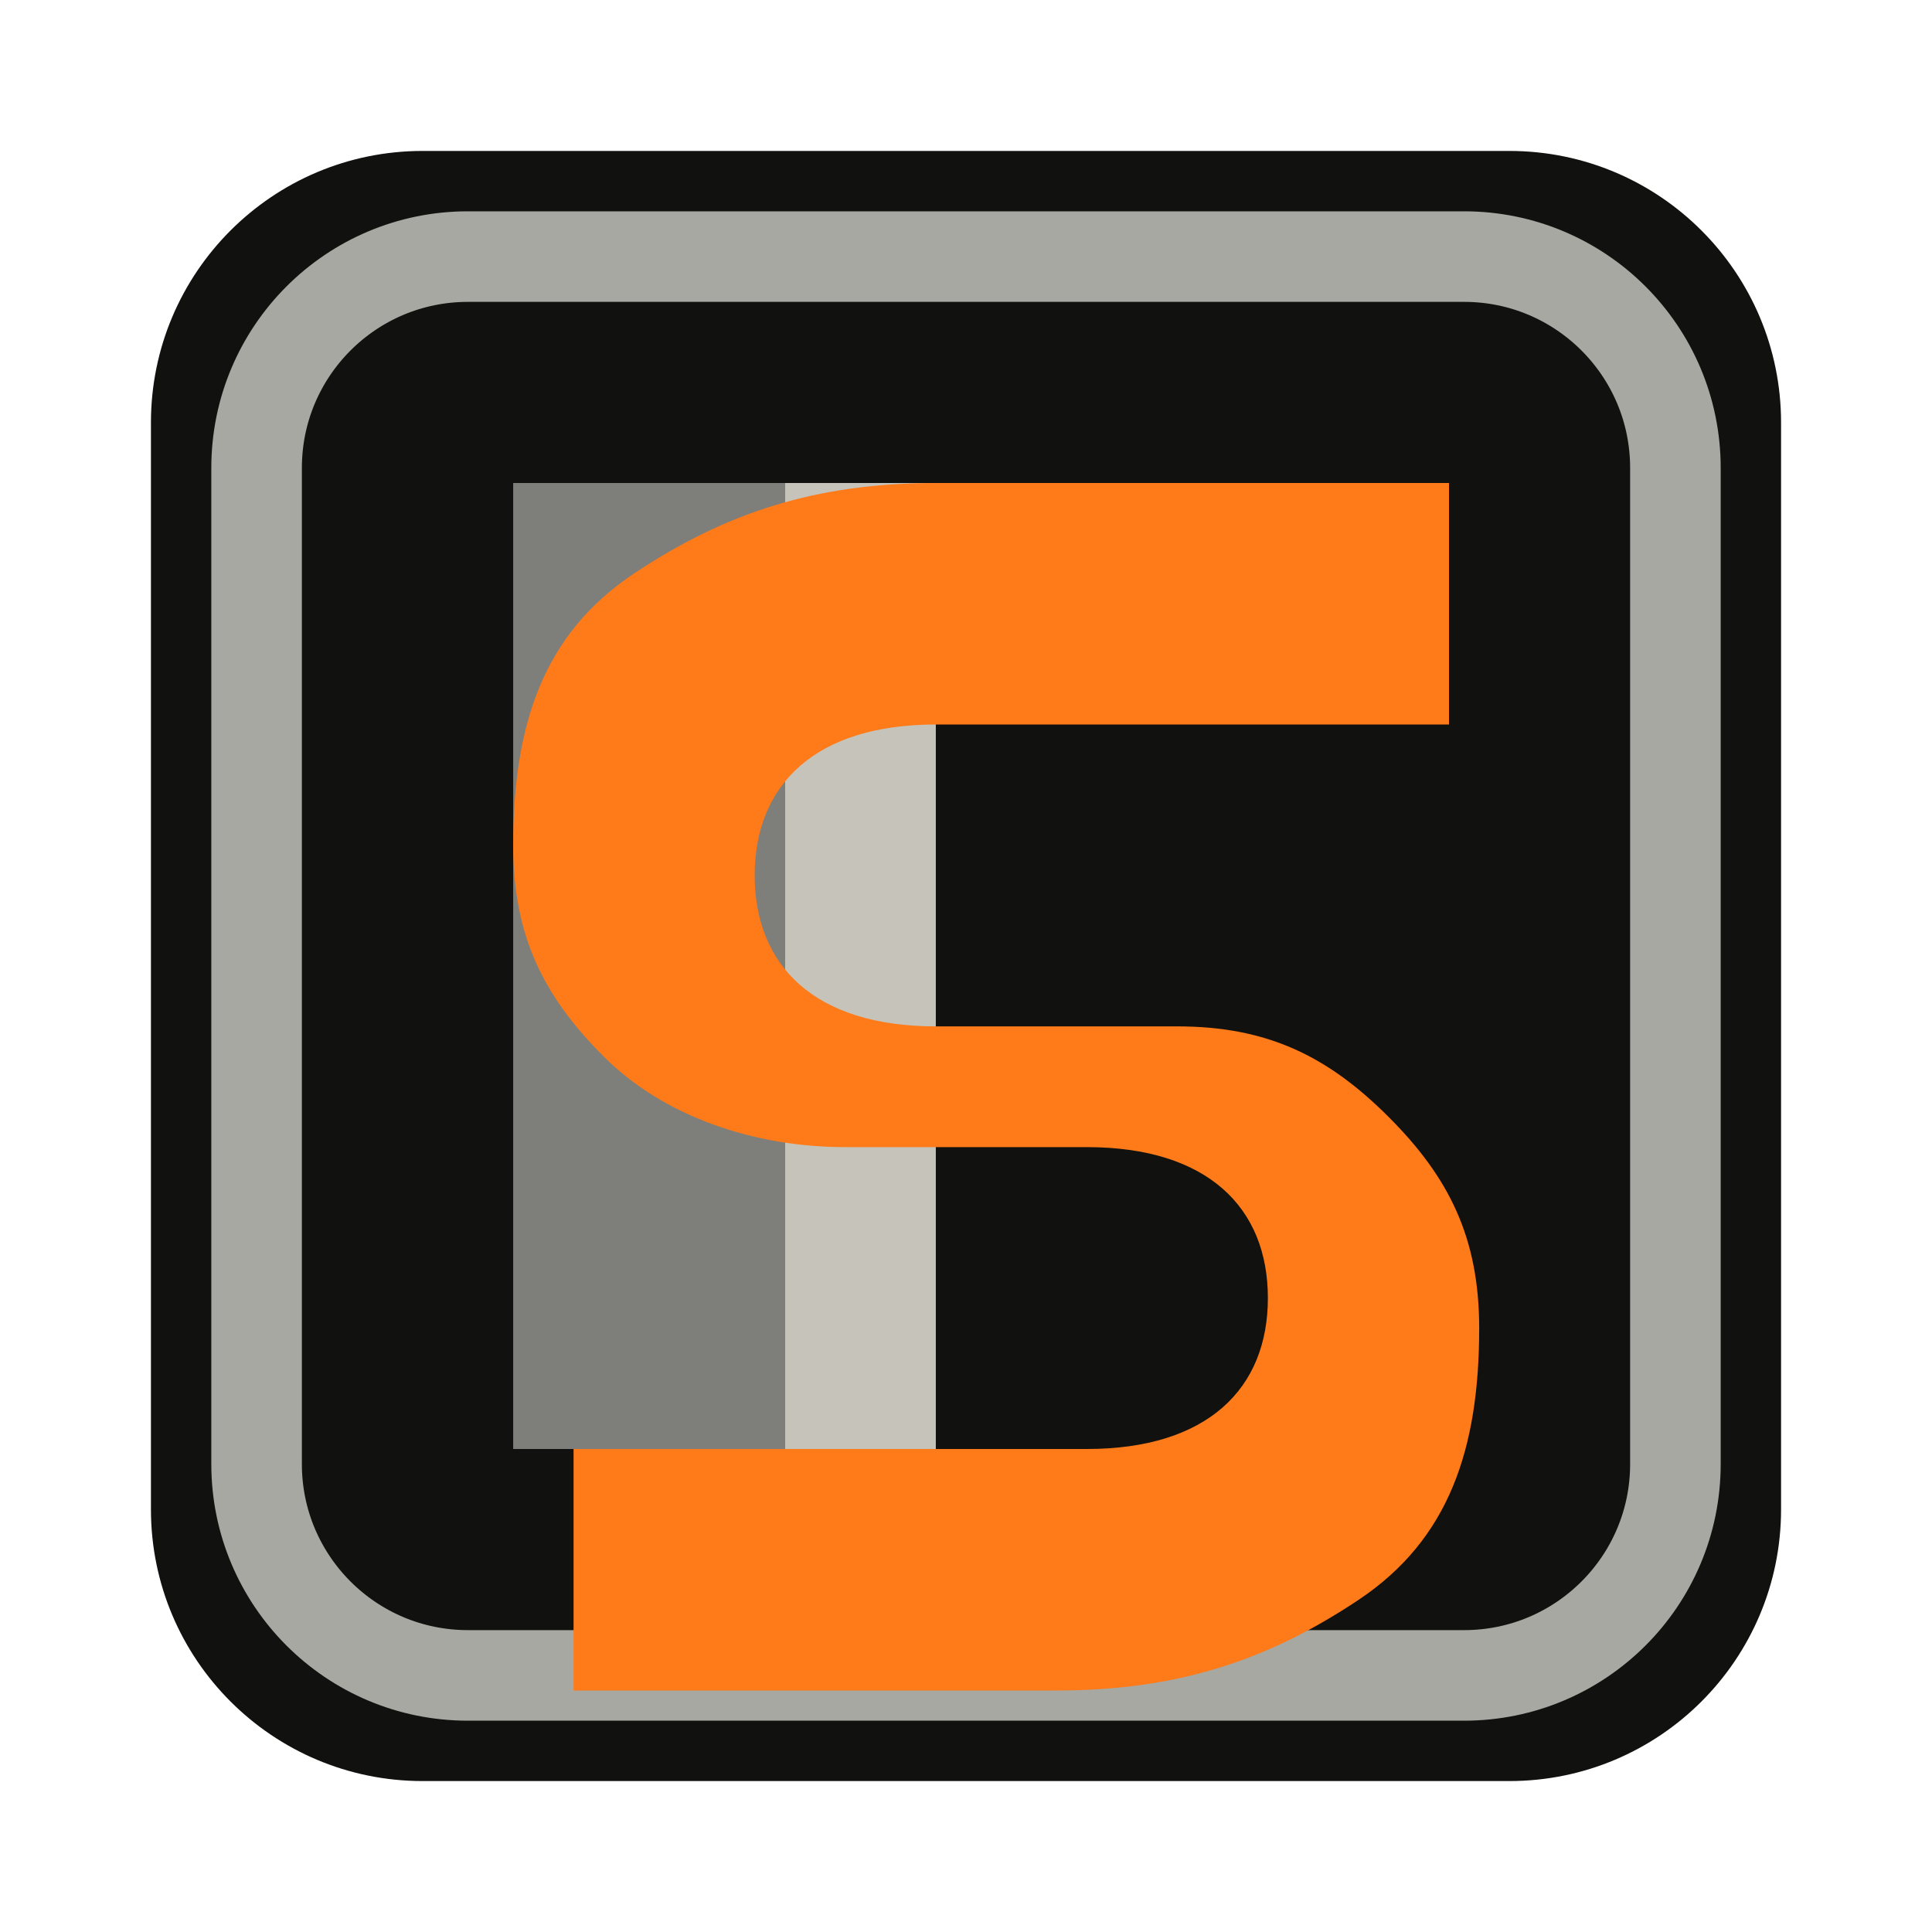
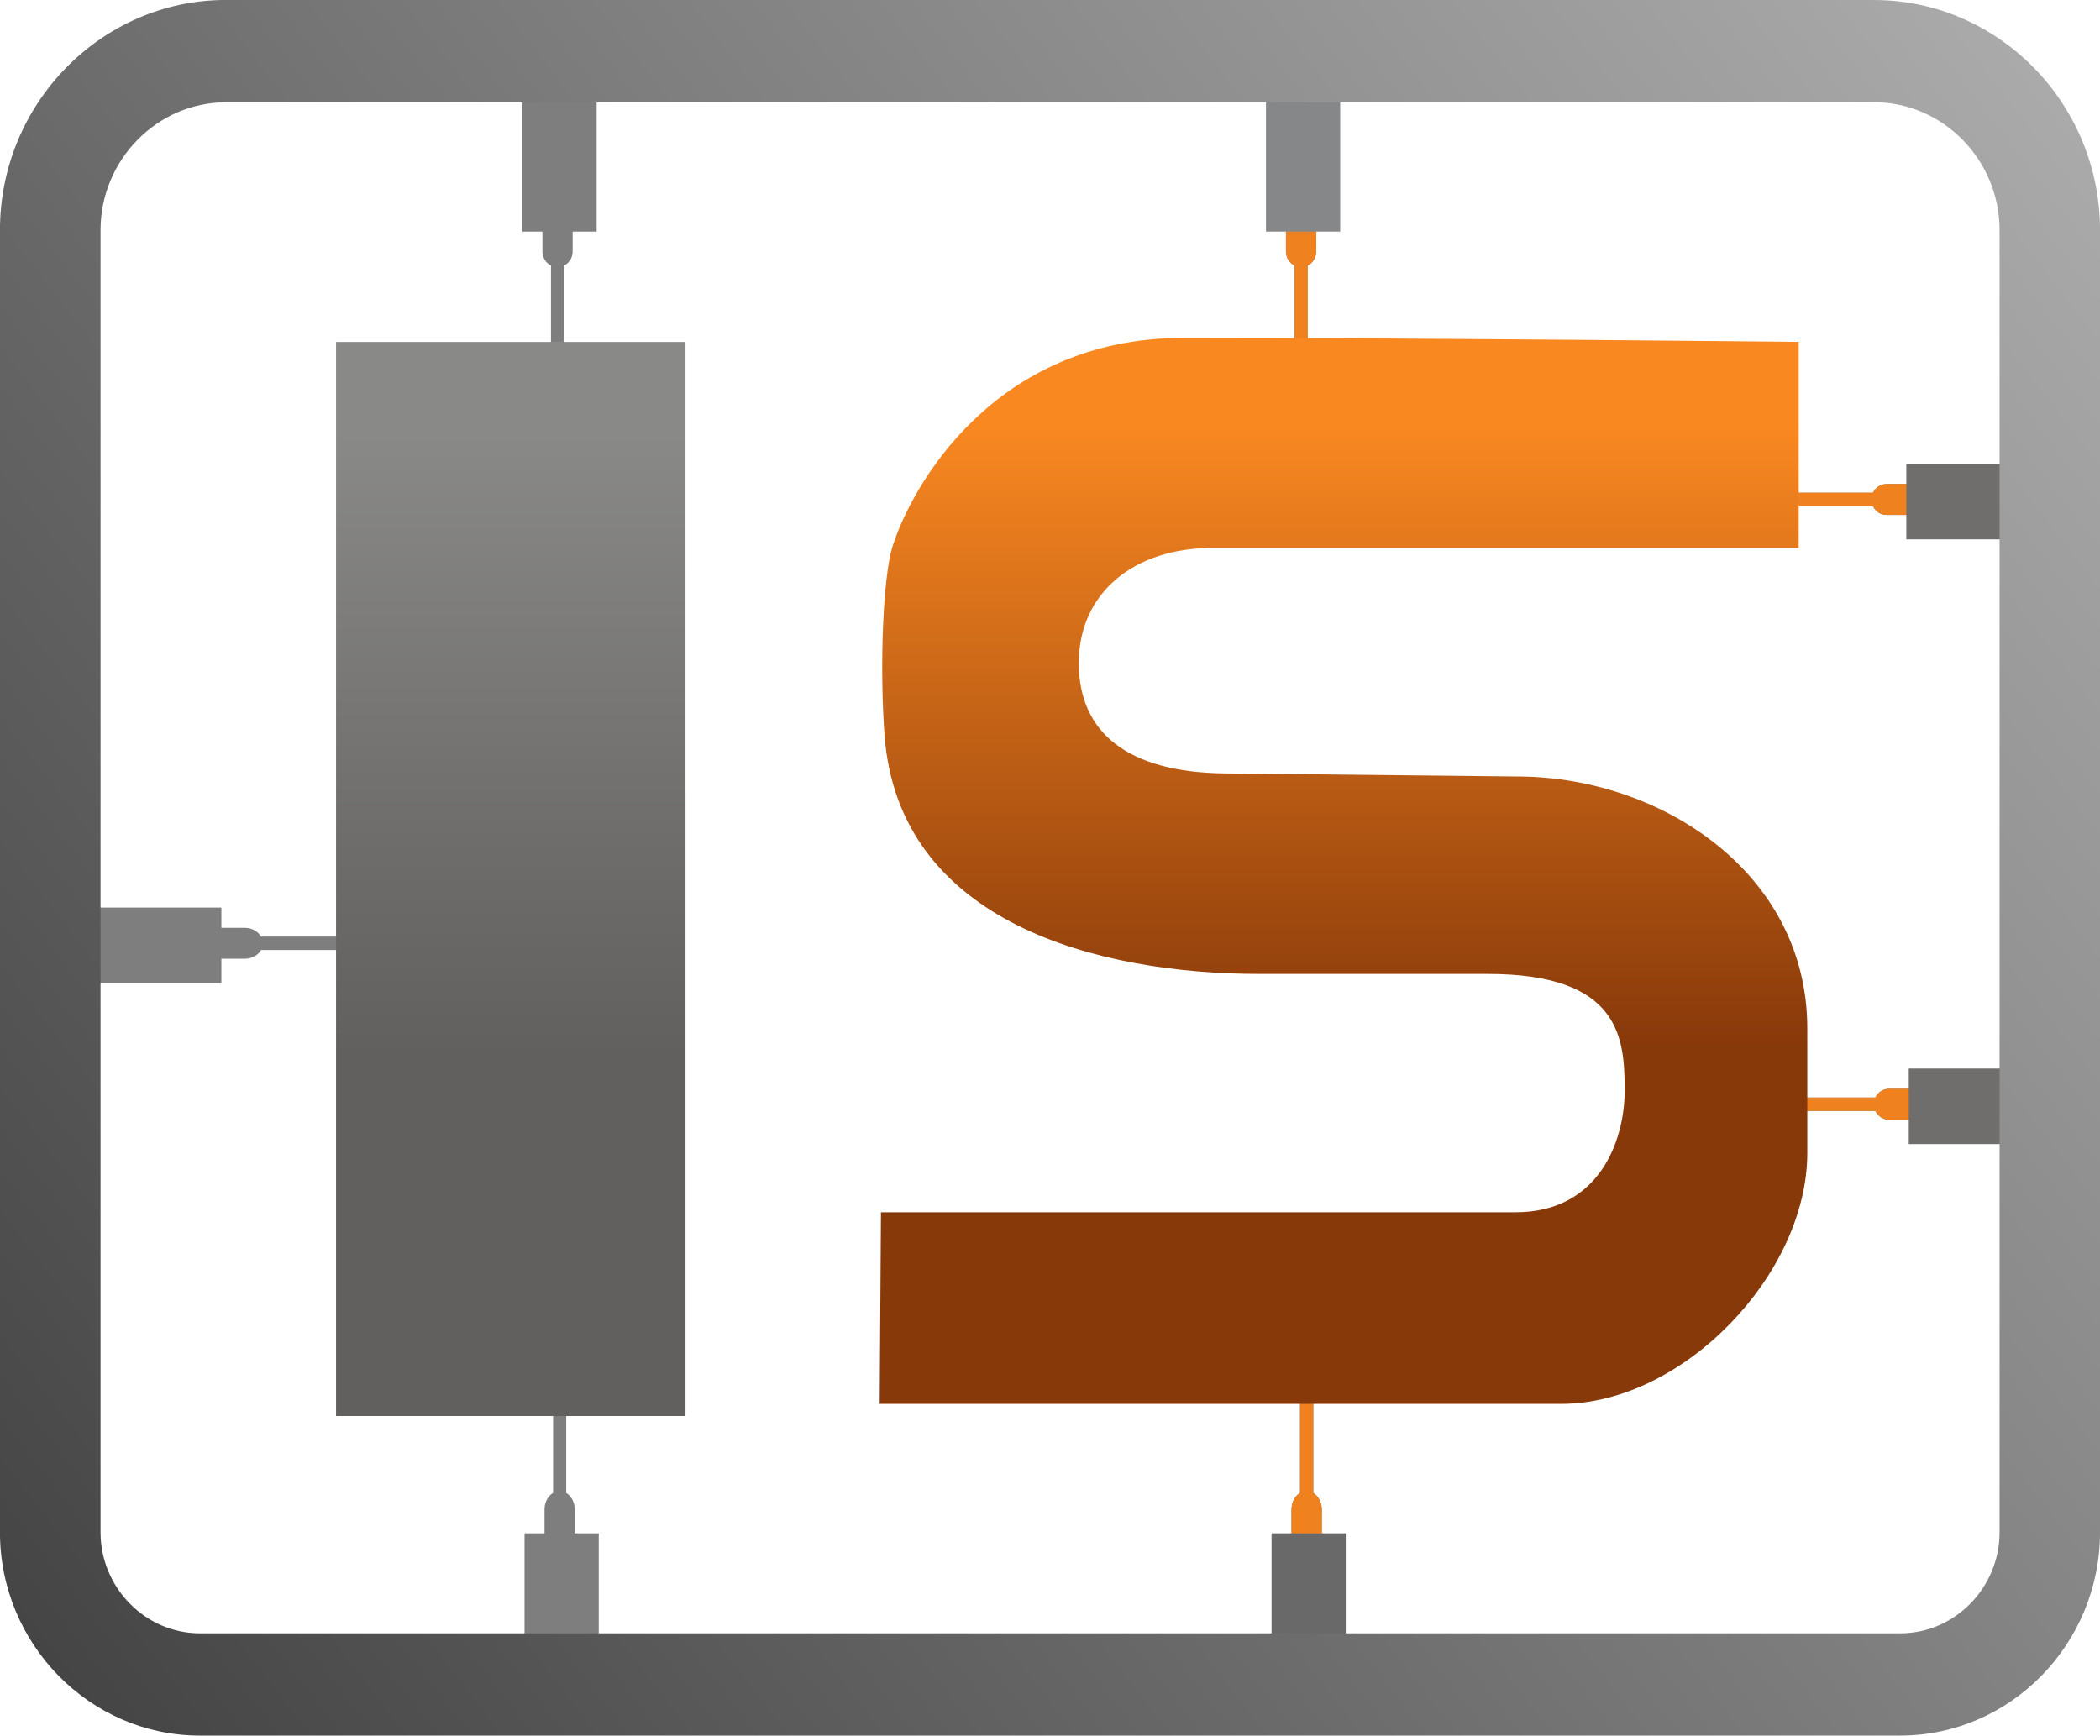
- <svg xmlns="http://www.w3.org/2000/svg" viewBox="0 0 64 64" role="img" aria-label="Iron Sprue">
-   <rect x="5" y="5" width="54" height="54" rx="9" fill="#11110f" />
-   <rect x="8.5" y="8.5" width="47" height="47" rx="7" fill="none" stroke="#a8a8a2" stroke-width="3" />
-   <path d="M17 16h9v32h-9z" fill="#7e7f7a" />
-   <path d="M26 16h5v32h-5z" fill="#c6c3ba" />
-   <path d="M31 16h17v8H31c-4 0-6 2-6 5s2 5 6 5h8c3 0 5 1 7 3s3 4 3 7c0 4-1 7-4 9s-6 3-10 3H19v-8h17c4 0 6-2 6-5s-2-5-6-5h-8c-3 0-6-1-8-3s-3-4-3-7c0-4 1-7 4-9s6-3 10-3z" fill="#ff7a18" />
+ <svg xmlns="http://www.w3.org/2000/svg" width="30.985mm" height="25.611mm" viewBox="0 0 30.985 25.611" version="1.1" id="svg1">
+   <defs id="defs1">
+     <linearGradient id="id6" gradientUnits="userSpaceOnUse" x1="1269.53" y1="5937.22" x2="2496.09" y2="4987.37" gradientTransform="matrix(0.0254,0,0,0.0254,-16.3631,-83.73897)">
+       <stop offset="0" style="stop-opacity:1; stop-color:#454546" id="stop14" />
+       <stop offset="1" style="stop-opacity:1; stop-color:#AFAFAF" id="stop15" />
+     </linearGradient>
+     <linearGradient id="id2" gradientUnits="userSpaceOnUse" x1="2086.7" y1="5199.68" x2="2086.7" y2="5560.46" gradientTransform="matrix(0.0254,0,0,0.0254,-16.3631,-83.73897)">
+       <stop offset="0" style="stop-opacity:1; stop-color:#F98821" id="stop6" />
+       <stop offset="1" style="stop-opacity:1; stop-color:#88390A" id="stop7" />
+     </linearGradient>
+     <linearGradient id="id0" gradientUnits="userSpaceOnUse" x1="1573.53" y1="5204.9" x2="1573.54" y2="5567.58" gradientTransform="matrix(0.0254,0,0,0.0254,-16.3631,-83.73897)">
+       <stop offset="0" style="stop-opacity:1; stop-color:#898988" id="stop1" />
+       <stop offset="0.651" style="stop-opacity:1; stop-color:#6E6D6C" id="stop2" />
+       <stop offset="1" style="stop-opacity:1; stop-color:#61605F" id="stop3" />
+     </linearGradient>
+   </defs>
+   <g id="layer1" transform="translate(-14.81667,-42.06876)">
+     <path class="fil1" d="m 42.98,57.837 h 1.567 v 1.115 h -1.567 v -0.36 h -0.291 c -0.088,0 -0.165,-0.053 -0.201,-0.129 h -1.358 c -0.053,0 -0.097,-0.044 -0.097,-0.099 v 0 c 0,-0.054 0.043,-0.099 0.097,-0.099 h 1.358 c 0.036,-0.076 0.113,-0.129 0.201,-0.129 h 0.291 v -0.3 z" id="path15" style="clip-rule:evenodd;fill:#6f6e6d;fill-rule:evenodd;stroke-width:0.025;image-rendering:optimizeQuality;shape-rendering:geometricPrecision;text-rendering:geometricPrecision" />
+     <path class="fil1" d="m 42.944,48.913 h 1.567 v 1.115 h -1.567 v -0.36 h -0.291 c -0.088,0 -0.165,-0.053 -0.201,-0.129 h -1.358 c -0.053,0 -0.097,-0.044 -0.097,-0.099 v 0 c 0,-0.054 0.043,-0.099 0.097,-0.099 h 1.358 c 0.036,-0.076 0.113,-0.129 0.201,-0.129 h 0.291 v -0.3 z" id="path16" style="clip-rule:evenodd;fill:#6f6e6d;fill-rule:evenodd;stroke-width:0.025;image-rendering:optimizeQuality;shape-rendering:geometricPrecision;text-rendering:geometricPrecision" />
+     <path class="fil2" d="m 33.496,45.486 v -2.315 h 1.095 v 2.315 h -0.354 v 0.296 c 0,0.09 -0.052,0.168 -0.126,0.205 v 1.382 c 0,0.054 -0.044,0.099 -0.097,0.099 v 0 c -0.053,0 -0.097,-0.044 -0.097,-0.099 v -1.382 c -0.075,-0.037 -0.126,-0.115 -0.126,-0.205 v -0.296 z" id="path17" style="clip-rule:evenodd;fill:#858789;fill-rule:evenodd;stroke-width:0.025;image-rendering:optimizeQuality;shape-rendering:geometricPrecision;text-rendering:geometricPrecision" />
+     <path class="fil3" d="m 22.525,45.486 v -2.315 h 1.095 v 2.315 h -0.354 v 0.296 c 0,0.09 -0.052,0.168 -0.126,0.205 v 1.382 c 0,0.054 -0.043,0.099 -0.097,0.099 v 0 c -0.053,0 -0.097,-0.044 -0.097,-0.099 v -1.382 c -0.075,-0.037 -0.126,-0.115 -0.126,-0.205 v -0.296 z" id="path18" style="clip-rule:evenodd;fill:#7e7e7f;fill-rule:evenodd;stroke-width:0.025;image-rendering:optimizeQuality;shape-rendering:geometricPrecision;text-rendering:geometricPrecision" />
+     <path class="fil3" d="m 18.083,55.462 h -1.865 v 1.115 h 1.865 v -0.36 h 0.346 c 0.105,0 0.196,-0.053 0.239,-0.129 h 1.616 c 0.064,0 0.115,-0.044 0.115,-0.099 v 0 c 0,-0.054 -0.052,-0.099 -0.115,-0.099 h -1.616 c -0.043,-0.076 -0.134,-0.129 -0.239,-0.129 h -0.346 z" id="path19" style="clip-rule:evenodd;fill:#7e7e7f;fill-rule:evenodd;stroke-width:0.025;image-rendering:optimizeQuality;shape-rendering:geometricPrecision;text-rendering:geometricPrecision" />
+     <path class="fil3" d="m 22.556,64.696 v 1.899 h 1.095 v -1.899 h -0.354 v -0.352 c 0,-0.107 -0.052,-0.2 -0.126,-0.244 v -1.645 c 0,-0.065 -0.044,-0.117 -0.097,-0.117 v 0 c -0.053,0 -0.097,0.053 -0.097,0.117 v 1.645 c -0.075,0.044 -0.126,0.137 -0.126,0.244 v 0.352 z" id="path20" style="clip-rule:evenodd;fill:#7e7e7f;fill-rule:evenodd;stroke-width:0.025;image-rendering:optimizeQuality;shape-rendering:geometricPrecision;text-rendering:geometricPrecision" />
+     <path class="fil4" d="m 33.578,64.696 v 1.899 h 1.095 v -1.899 h -0.354 v -0.352 c 0,-0.107 -0.052,-0.2 -0.126,-0.244 v -1.645 c 0,-0.065 -0.044,-0.117 -0.097,-0.117 v 0 c -0.053,0 -0.097,0.053 -0.097,0.117 v 1.645 c -0.075,0.044 -0.126,0.137 -0.126,0.244 v 0.352 z" id="path21" style="clip-rule:evenodd;fill:#69696a;fill-rule:evenodd;stroke-width:0.025;image-rendering:optimizeQuality;shape-rendering:geometricPrecision;text-rendering:geometricPrecision" />
+     <path class="fil5" d="m 18.153,42.069 h 24.313 c 0.918,0 1.752,0.382 2.357,0.997 0.604,0.615 0.979,1.464 0.979,2.399 v 19.214 c 0,0.826 -0.332,1.577 -0.866,2.121 -0.534,0.544 -1.272,0.881 -2.084,0.881 H 17.766 c -0.812,0 -1.549,-0.338 -2.084,-0.881 -0.534,-0.544 -0.866,-1.294 -0.866,-2.121 V 45.464 c 0,-0.935 0.375,-1.784 0.979,-2.399 0.604,-0.615 1.438,-0.997 2.357,-0.997 z m 24.313,1.509 H 18.153 c -0.509,0 -0.972,0.212 -1.308,0.555 -0.336,0.342 -0.545,0.814 -0.545,1.332 v 19.214 c 0,0.41 0.165,0.783 0.432,1.054 0.266,0.271 0.633,0.439 1.035,0.439 h 25.087 c 0.403,0 0.769,-0.168 1.035,-0.439 0.266,-0.271 0.431,-0.644 0.431,-1.054 V 45.464 c 0,-0.518 -0.209,-0.989 -0.545,-1.332 -0.336,-0.342 -0.8,-0.555 -1.308,-0.555 z" id="path22" style="clip-rule:evenodd;fill:url(#id6);fill-rule:nonzero;stroke-width:0.025;image-rendering:optimizeQuality;shape-rendering:geometricPrecision;text-rendering:geometricPrecision" />
+     <path class="fil6" d="m 34.237,45.486 v 0.296 c 0,0.09 -0.052,0.168 -0.126,0.205 v 1.382 c 0,0.054 -0.044,0.099 -0.097,0.099 v 0 c -0.053,0 -0.097,-0.044 -0.097,-0.099 v -1.382 c -0.075,-0.037 -0.126,-0.115 -0.126,-0.205 v -0.296 z m 0.082,19.211 v -0.352 c -2.54e-4,-0.107 -0.052,-0.2 -0.126,-0.244 v -1.645 c 2.54e-4,-0.065 -0.043,-0.117 -0.097,-0.117 v 0 c -0.053,0 -0.097,0.053 -0.097,0.117 v 1.645 c -0.075,0.044 -0.126,0.137 -0.126,0.244 v 0.352 h 0.447 z m 8.661,-6.105 h -0.291 c -0.088,0 -0.165,-0.053 -0.201,-0.129 h -1.358 c -0.053,0 -0.097,-0.044 -0.097,-0.099 v 0 c 0,-0.054 0.043,-0.099 0.097,-0.099 h 1.358 c 0.036,-0.076 0.113,-0.129 0.201,-0.129 h 0.291 z m -0.036,-8.925 h -0.291 c -0.088,0 -0.165,-0.053 -0.201,-0.129 h -1.358 c -0.053,0 -0.097,-0.044 -0.097,-0.099 v 0 c 0,-0.054 0.043,-0.099 0.097,-0.099 h 1.358 c 0.036,-0.076 0.113,-0.129 0.201,-0.129 h 0.291 z" id="path23" style="clip-rule:evenodd;fill:#f0811f;fill-rule:evenodd;stroke-width:0.025;image-rendering:optimizeQuality;shape-rendering:geometricPrecision;text-rendering:geometricPrecision" />
+     <path class="fil7" d="m 41.356,47.114 v 3.041 c 0,0 -7.489,0 -8.651,0 -1.163,0 -1.971,0.669 -1.971,1.698 0,1.029 0.724,1.614 2.157,1.629 l 4.364,0.046 c 2.072,0.022 4.228,1.42 4.228,3.719 0,1.613 0,1.609 0,1.835 0,1.795 -1.839,3.704 -3.63,3.704 -2.409,0 -10.057,0 -10.057,0 l 0.019,-2.828 c 0,0 8.153,0 9.366,0 1.213,0 1.607,-1.031 1.607,-1.794 0,-0.763 -0.051,-1.723 -2.022,-1.723 0,0 -1.112,0 -3.37,0 -2.356,0 -5.326,-0.741 -5.529,-3.532 -0.074,-1.028 -0.02,-2.326 0.116,-2.767 0.27,-0.87 1.484,-3.087 4.3,-3.087 3.606,0 9.072,0.059 9.072,0.059 z" id="path24" style="clip-rule:evenodd;fill:url(#id2);fill-rule:evenodd;stroke-width:0.025;image-rendering:optimizeQuality;shape-rendering:geometricPrecision;text-rendering:geometricPrecision" />
+     <rect class="fil8" x="19.775" y="47.115" width="5.156" height="15.85" id="rect24" style="clip-rule:evenodd;fill:url(#id0);fill-rule:evenodd;stroke-width:0.025;image-rendering:optimizeQuality;shape-rendering:geometricPrecision;text-rendering:geometricPrecision" />
+   </g>
</svg>
